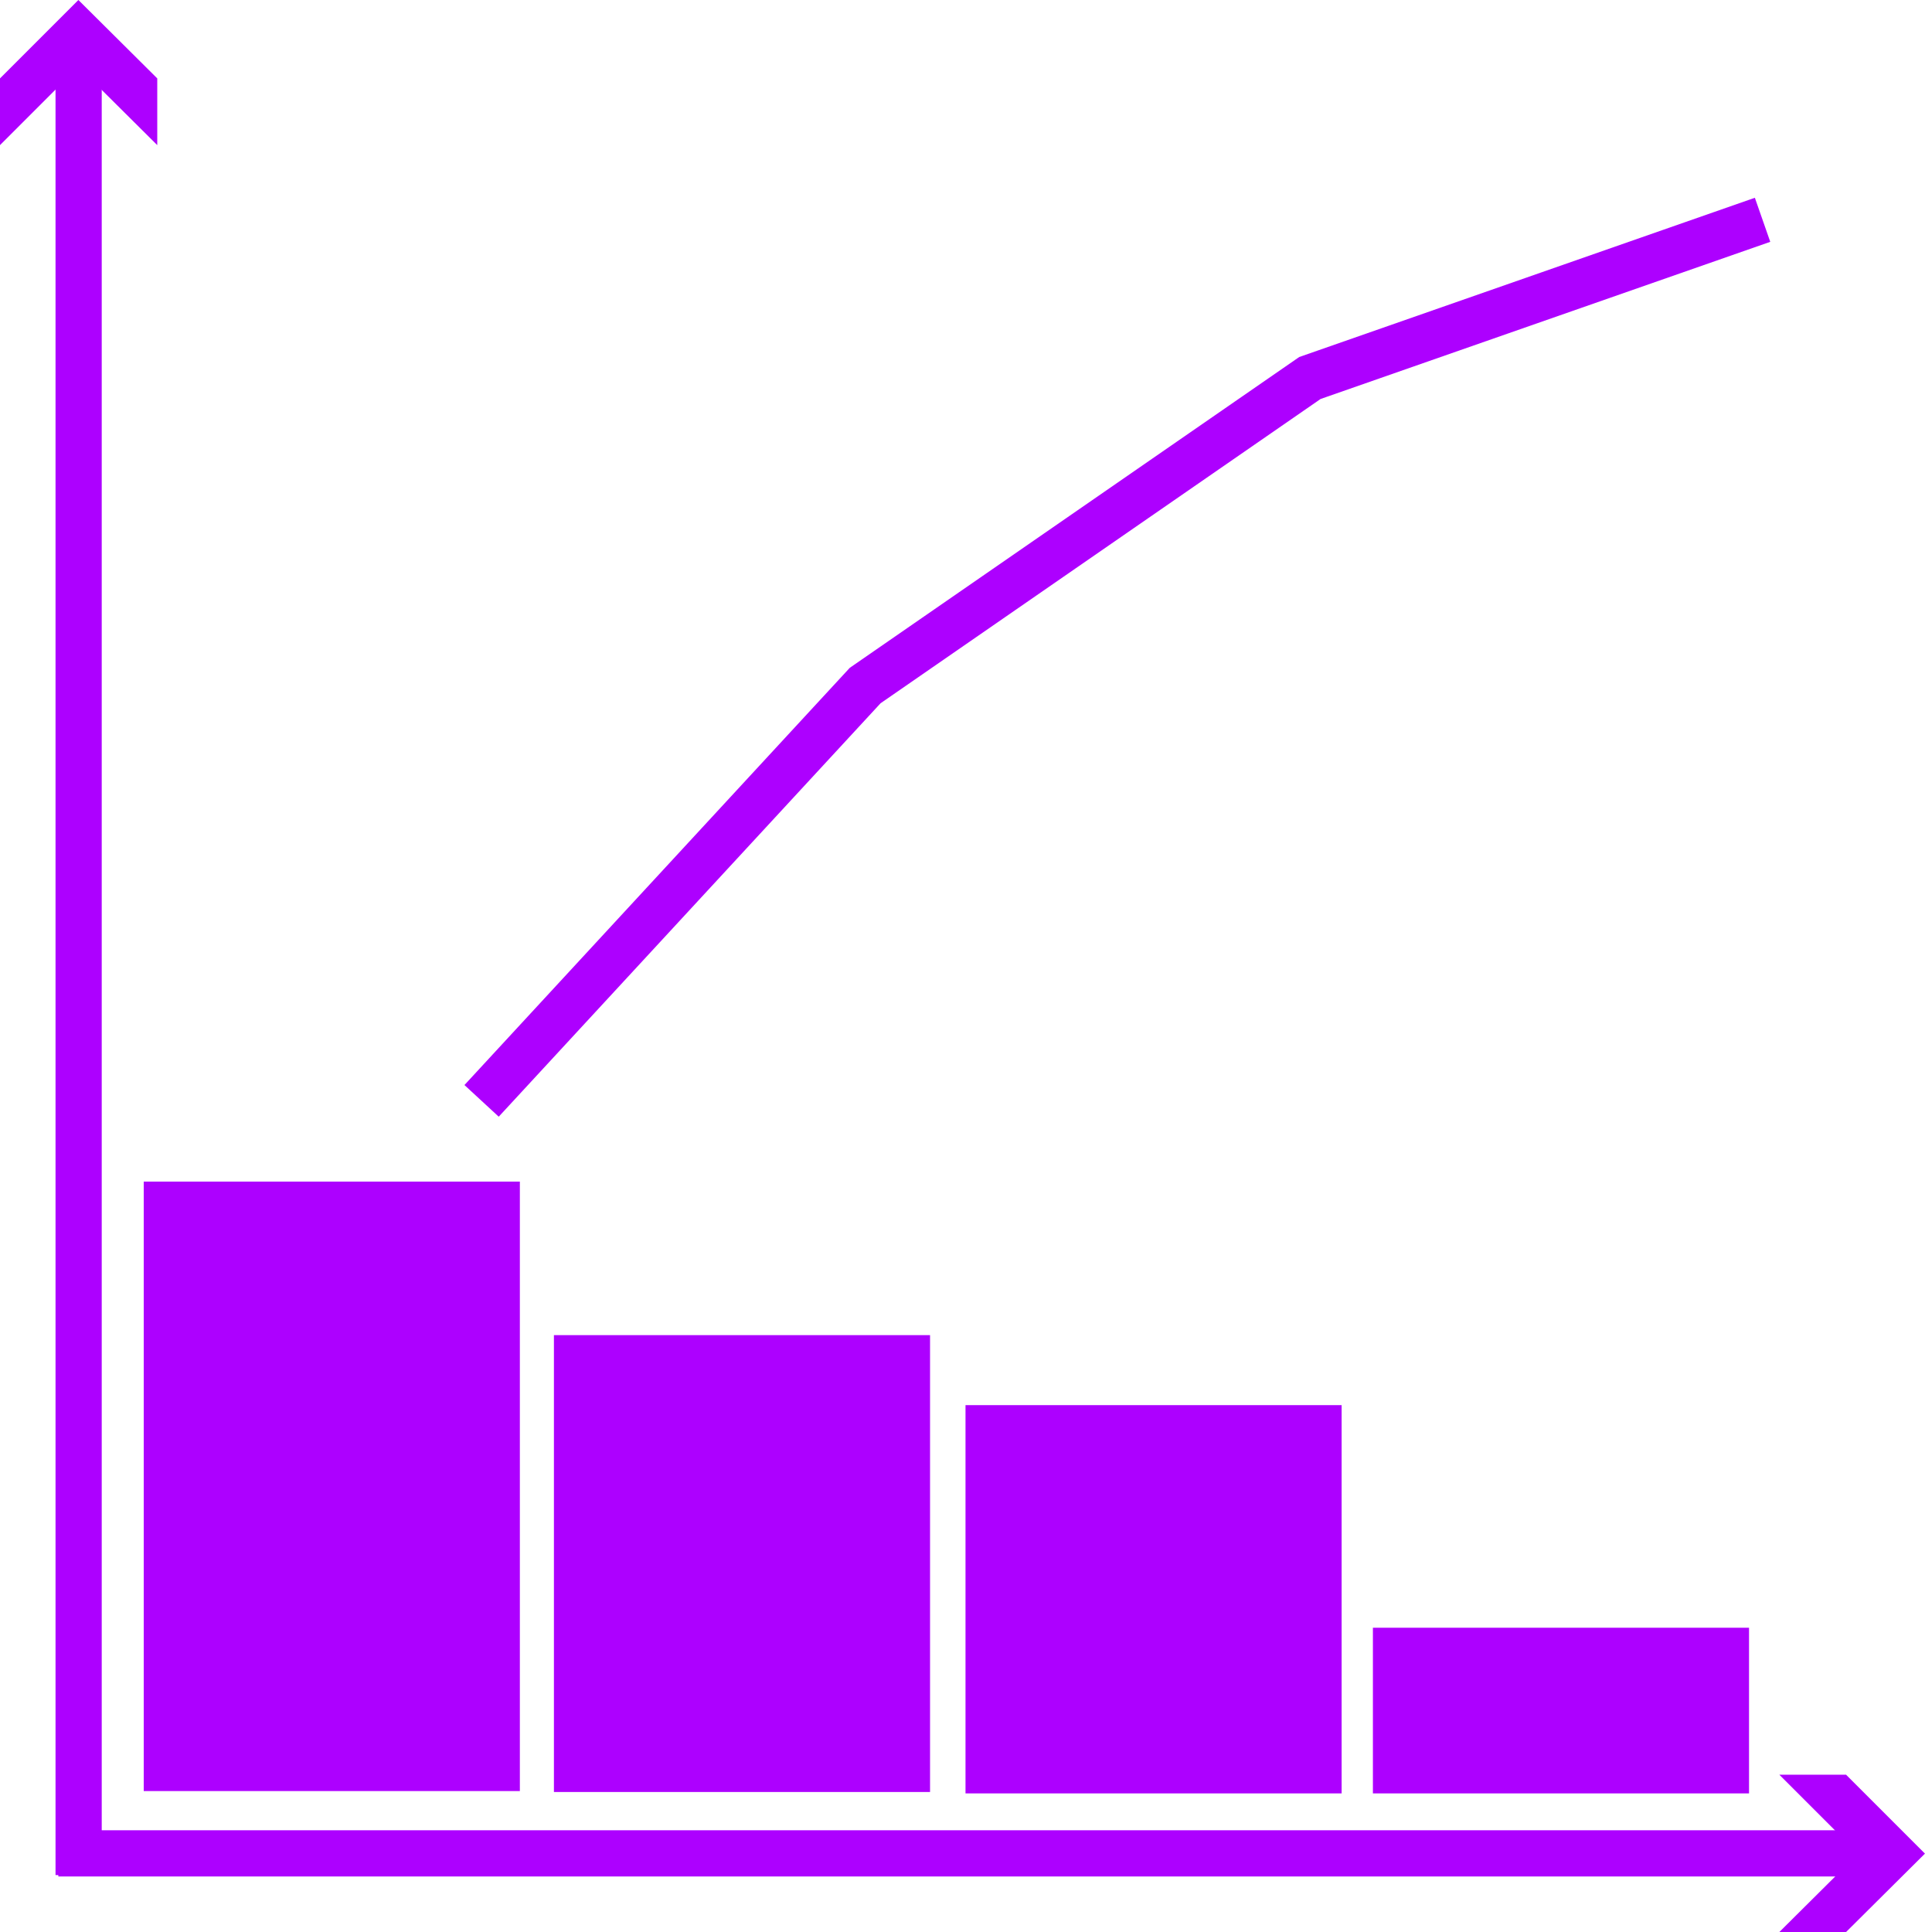
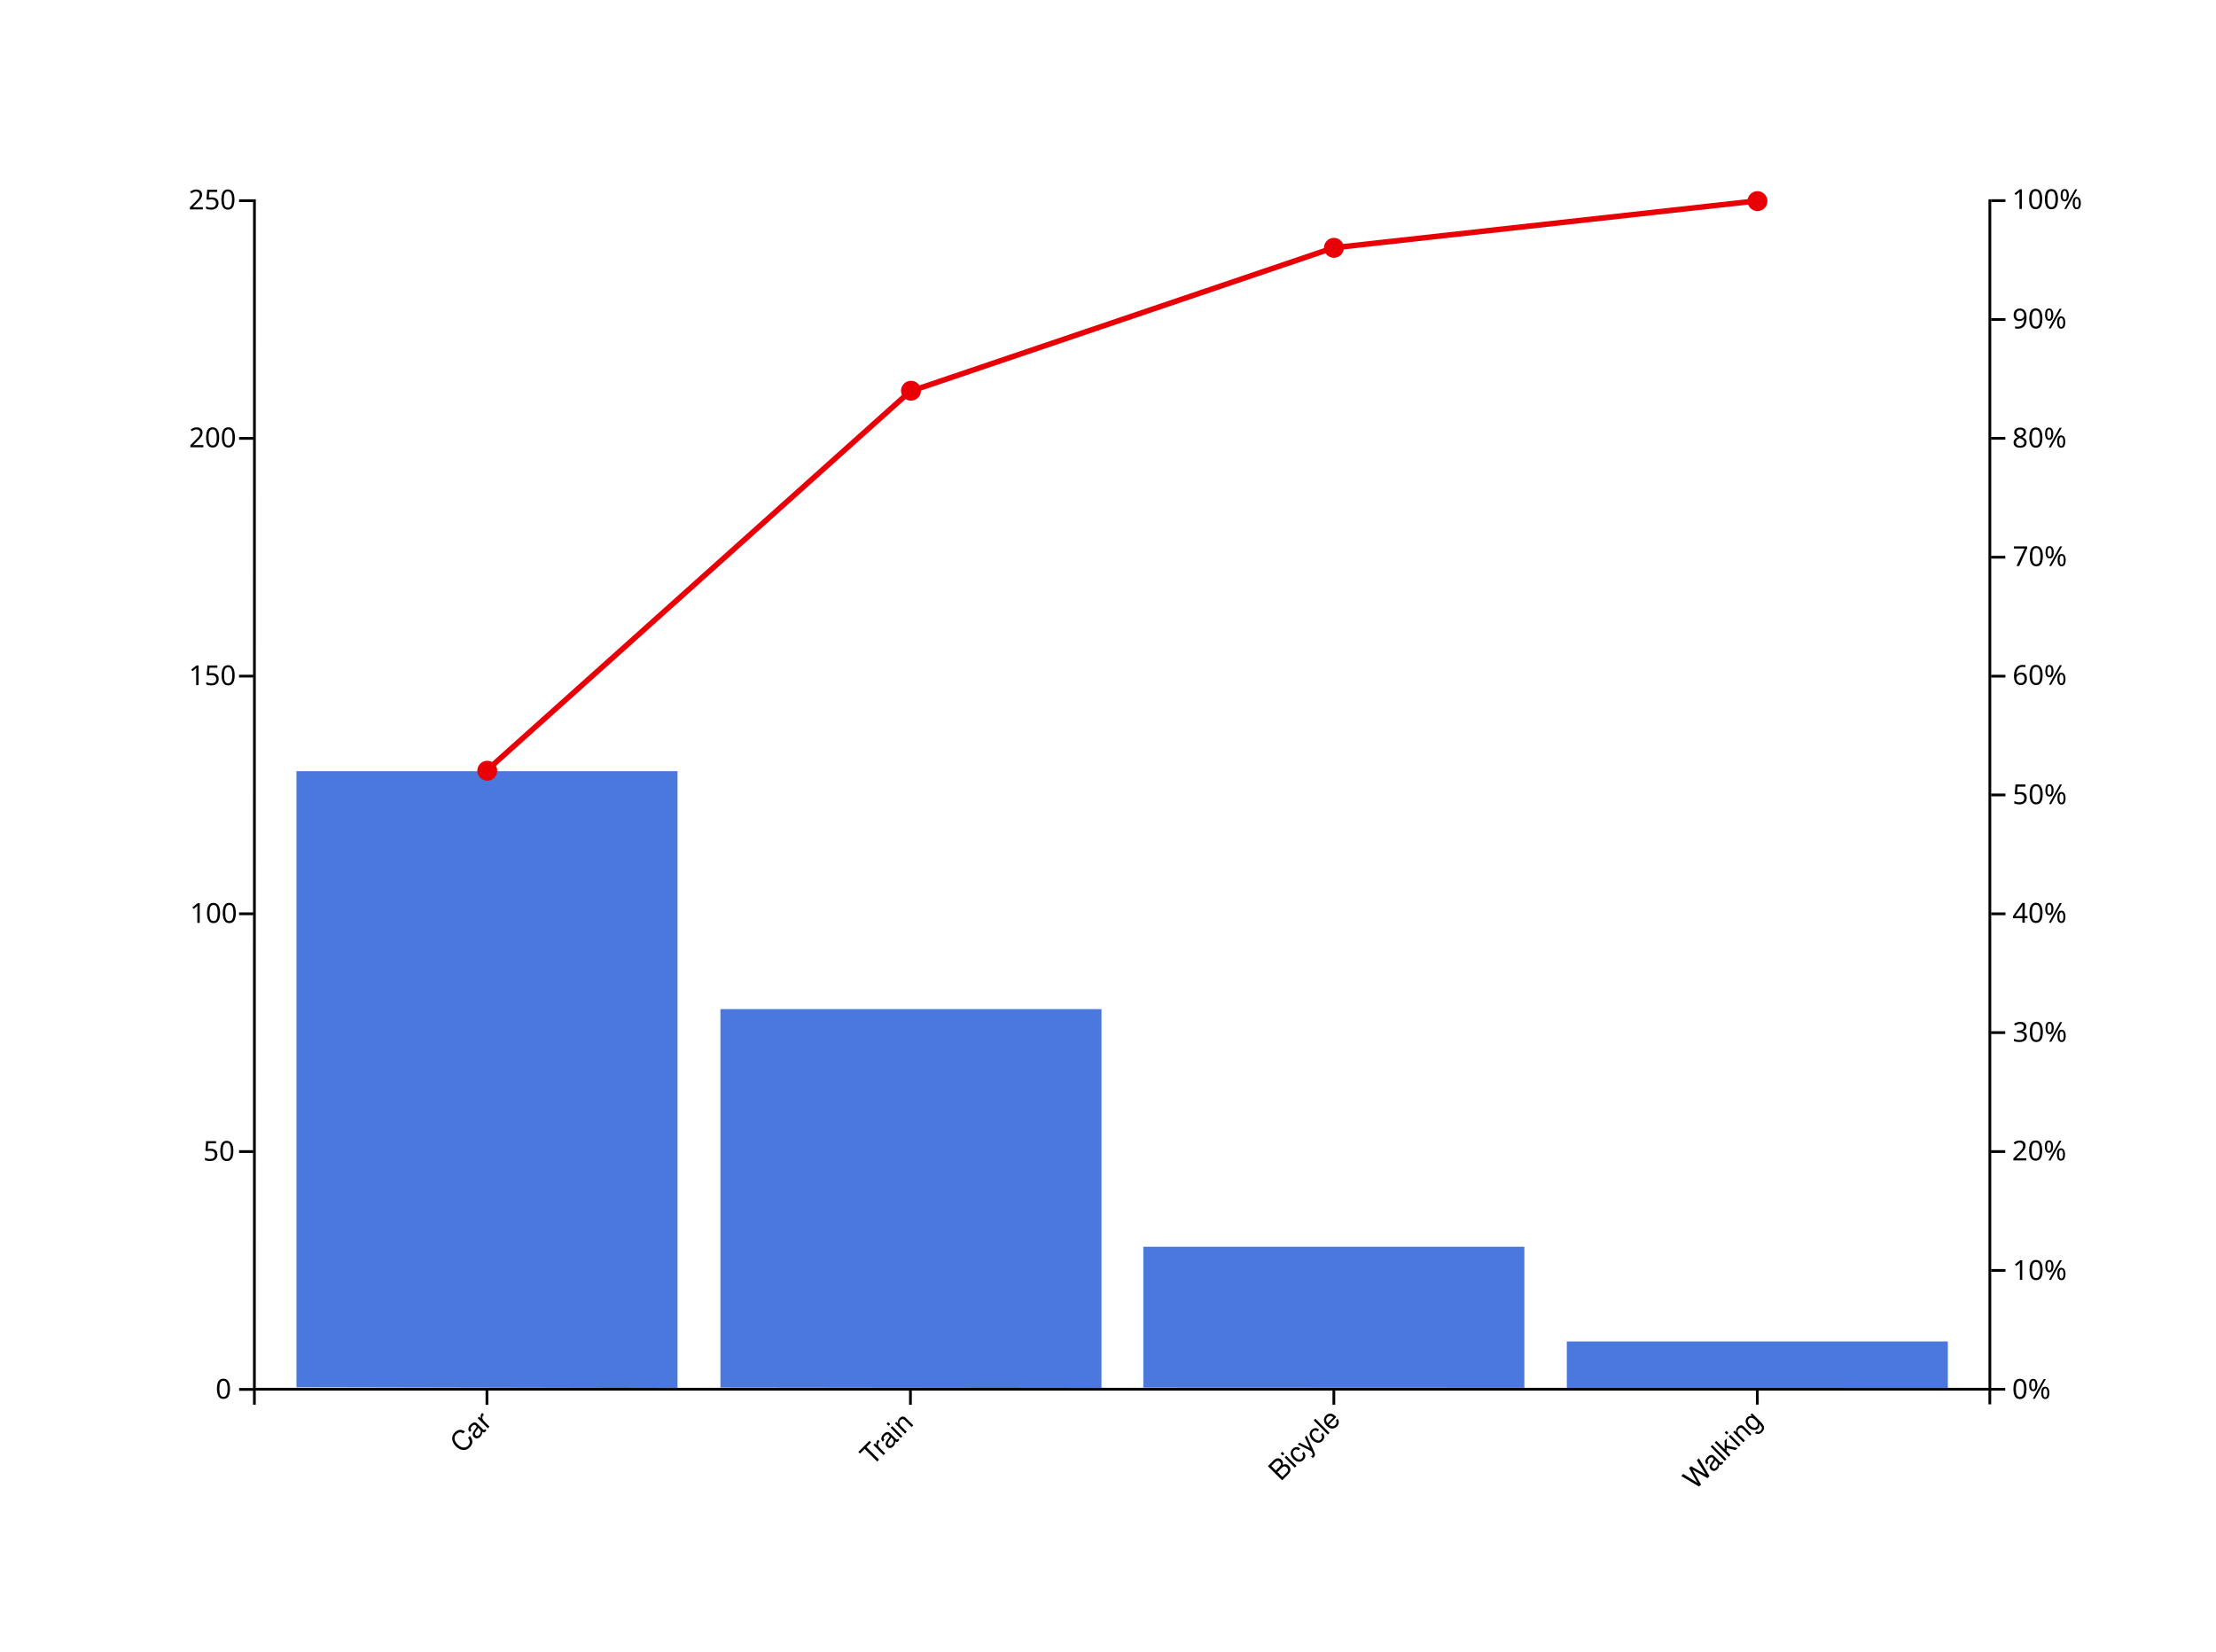
- <svg xmlns="http://www.w3.org/2000/svg" id="rawgraphs-icons" viewBox="0 0 41.25 41.4">
-   <rect x=".58" y="27.83" width="13.06" height="8.06" transform="translate(-24.75 38.96) rotate(-90)" style="fill: #ad00ff;" />
-   <polyline points="10.32 23.59 18.54 14.69 28.07 8.1 37.77 4.71" style="fill: none; stroke: #ad00ff; stroke-miterlimit: 10;" />
-   <rect x="1.19" y="1.32" width=".99" height="38.86" style="fill: #ad00ff;" />
-   <polygon points="0 3.11 1.68 1.43 3.37 3.11 3.37 1.68 1.68 0 0 1.68 0 3.11" style="fill: #ad00ff;" />
-   <rect x="1.25" y="39.22" width="38.86" height=".99" style="fill: #ad00ff;" />
-   <polygon points="38.13 38.03 39.82 39.72 38.13 41.4 39.56 41.4 41.25 39.72 39.56 38.03 38.13 38.03" style="fill: #ad00ff;" />
-   <rect x="11" y="29.48" width="9.79" height="8.06" transform="translate(-17.61 49.4) rotate(-90)" style="fill: #ad00ff;" />
-   <rect x="20.56" y="30.24" width="8.32" height="8.06" transform="translate(-9.55 58.99) rotate(-90)" style="fill: #ad00ff;" />
-   <rect x="31.67" y="32.63" width="3.55" height="8.06" transform="translate(-3.21 70.1) rotate(-90)" style="fill: #ad00ff;" />
+ <svg xmlns="http://www.w3.org/2000/svg" id="Ebene_1" version="1.1" viewBox="0 0 805 600">
+   <defs>
+     <style>
+       .st0 {
+         font-family: Helvetica, Helvetica;
+       }
+ 
+       .st0, .st1 {
+         font-size: 10px;
+       }
+ 
+       .st1 {
+         font-family: MyriadPro-Regular, 'Myriad Pro';
+       }
+ 
+       .st2 {
+         fill: #e90006;
+       }
+ 
+       .st2, .st3, .st4 {
+         stroke-miterlimit: 10;
+       }
+ 
+       .st2, .st4 {
+         stroke: #e90006;
+         stroke-width: 2px;
+       }
+ 
+       .st5 {
+         fill: #4a78dd;
+       }
+ 
+       .st3 {
+         stroke: #000;
+       }
+ 
+       .st3, .st4 {
+         fill: none;
+       }
+     </style>
+   </defs>
+   <polyline class="st3" points="722.85 72.4 722.85 504.74 92.41 504.74 92.43 72.41" />
+   <line class="st3" x1="86.85" y1="72.91" x2="92.03" y2="72.91" />
+   <line class="st3" x1="86.86" y1="159.27" x2="92.04" y2="159.27" />
+   <line class="st3" x1="86.84" y1="245.65" x2="92.02" y2="245.65" />
+   <line class="st3" x1="86.85" y1="332" x2="92.03" y2="332" />
+   <line class="st3" x1="86.85" y1="418.39" x2="92.03" y2="418.39" />
+   <line class="st3" x1="86.87" y1="504.8" x2="92.05" y2="504.8" />
+   <line class="st3" x1="723.25" y1="504.75" x2="728.43" y2="504.75" />
+   <line class="st3" x1="723.34" y1="461.57" x2="728.52" y2="461.57" />
+   <line class="st3" x1="723.26" y1="418.39" x2="728.43" y2="418.39" />
+   <line class="st3" x1="723.26" y1="375.17" x2="728.44" y2="375.17" />
+   <line class="st3" x1="723.34" y1="332.01" x2="728.52" y2="332.01" />
+   <line class="st3" x1="723.33" y1="288.82" x2="728.51" y2="288.82" />
+   <line class="st3" x1="723.32" y1="245.67" x2="728.5" y2="245.67" />
+   <line class="st3" x1="723.27" y1="202.45" x2="728.45" y2="202.45" />
+   <line class="st3" x1="723.29" y1="159.25" x2="728.47" y2="159.25" />
+   <line class="st3" x1="723.34" y1="116.08" x2="728.52" y2="116.08" />
+   <line class="st3" x1="723.33" y1="72.89" x2="728.51" y2="72.89" />
+   <line class="st3" x1="176.89" y1="505.21" x2="176.89" y2="510.39" />
+   <line class="st3" x1="330.73" y1="505.22" x2="330.73" y2="510.4" />
+   <line class="st3" x1="484.55" y1="505.21" x2="484.55" y2="510.39" />
+   <line class="st3" x1="638.37" y1="505.14" x2="638.37" y2="510.32" />
+   <line class="st3" x1="722.84" y1="505.05" x2="722.84" y2="510.23" />
+   <line class="st3" x1="92.41" y1="505.17" x2="92.41" y2="510.35" />
+   <text class="st1" transform="translate(78.32 508.16)">
+     <tspan x="0" y="0">0</tspan>
+   </text>
+   <text class="st1" transform="translate(73.82 421.74)">
+     <tspan x="0" y="0">50</tspan>
+   </text>
+   <text class="st1" transform="translate(69 335.29)">
+     <tspan x="0" y="0">100</tspan>
+   </text>
+   <text class="st1" transform="translate(68.58 248.93)">
+     <tspan x="0" y="0">150</tspan>
+   </text>
+   <text class="st1" transform="translate(68.67 162.5)">
+     <tspan x="0" y="0">200</tspan>
+   </text>
+   <text class="st1" transform="translate(68.5 76.08)">
+     <tspan x="0" y="0">250</tspan>
+   </text>
+   <text class="st1" transform="translate(730.93 508.2)">
+     <tspan x="0" y="0">0%</tspan>
+   </text>
+   <text class="st1" transform="translate(731.07 465.01)">
+     <tspan x="0" y="0">10%</tspan>
+   </text>
+   <text class="st1" transform="translate(730.91 421.6)">
+     <tspan x="0" y="0">20%</tspan>
+   </text>
+   <text class="st1" transform="translate(731.16 378.5)">
+     <tspan x="0" y="0">30%</tspan>
+   </text>
+   <text class="st1" transform="translate(731.04 335.24)">
+     <tspan x="0" y="0">40%</tspan>
+   </text>
+   <text class="st1" transform="translate(731.1 292.16)">
+     <tspan x="0" y="0">50%</tspan>
+   </text>
+   <text class="st1" transform="translate(731.07 248.82)">
+     <tspan x="0" y="0">60%</tspan>
+   </text>
+   <text class="st1" transform="translate(731.16 205.65)">
+     <tspan x="0" y="0">70%</tspan>
+   </text>
+   <text class="st1" transform="translate(730.99 162.57)">
+     <tspan x="0" y="0">80%</tspan>
+   </text>
+   <text class="st1" transform="translate(730.99 119.32)">
+     <tspan x="0" y="0">90%</tspan>
+   </text>
+   <text class="st1" transform="translate(730.92 75.93)">
+     <tspan x="0" y="0">100%</tspan>
+   </text>
+   <text class="st0" transform="translate(167.8 528.35) rotate(-45)">
+     <tspan x="0" y="0">Car</tspan>
+   </text>
+   <text class="st0" transform="translate(316.82 532.83) rotate(-45)">
+     <tspan x="0" y="0">Train</tspan>
+   </text>
+   <text class="st0" transform="translate(465.19 538.4) rotate(-45)">
+     <tspan x="0" y="0">Bicycle</tspan>
+   </text>
+   <text class="st0" transform="translate(615.74 541.57) rotate(-45)">
+     <tspan x="0" y="0">Walking</tspan>
+   </text>
+   <polyline class="st4" points="176.59 280.12 330.61 142.2 484.43 90.02 638.45 72.95" />
+   <circle class="st2" cx="330.93" cy="141.96" r="2.62" />
+   <circle class="st2" cx="484.57" cy="90.04" r="2.62" />
+   <polygon class="st5" points="107.7 504.01 107.7 280.18 246.12 280.18 246.12 504.3 107.7 504.01" />
+   <circle class="st2" cx="638.43" cy="73.07" r="2.62" />
+   <circle class="st2" cx="177.01" cy="280.02" r="2.62" />
+   <polygon class="st5" points="261.71 504.13 261.71 366.63 400.13 366.63 400.13 504.3 261.71 504.13" />
+   <polygon class="st5" points="415.33 504.15 415.33 452.96 553.75 452.96 553.75 504.21 415.33 504.15" />
+   <polygon class="st5" points="569.17 504.27 569.17 487.37 707.59 487.37 707.59 504.29 569.17 504.27" />
</svg>
